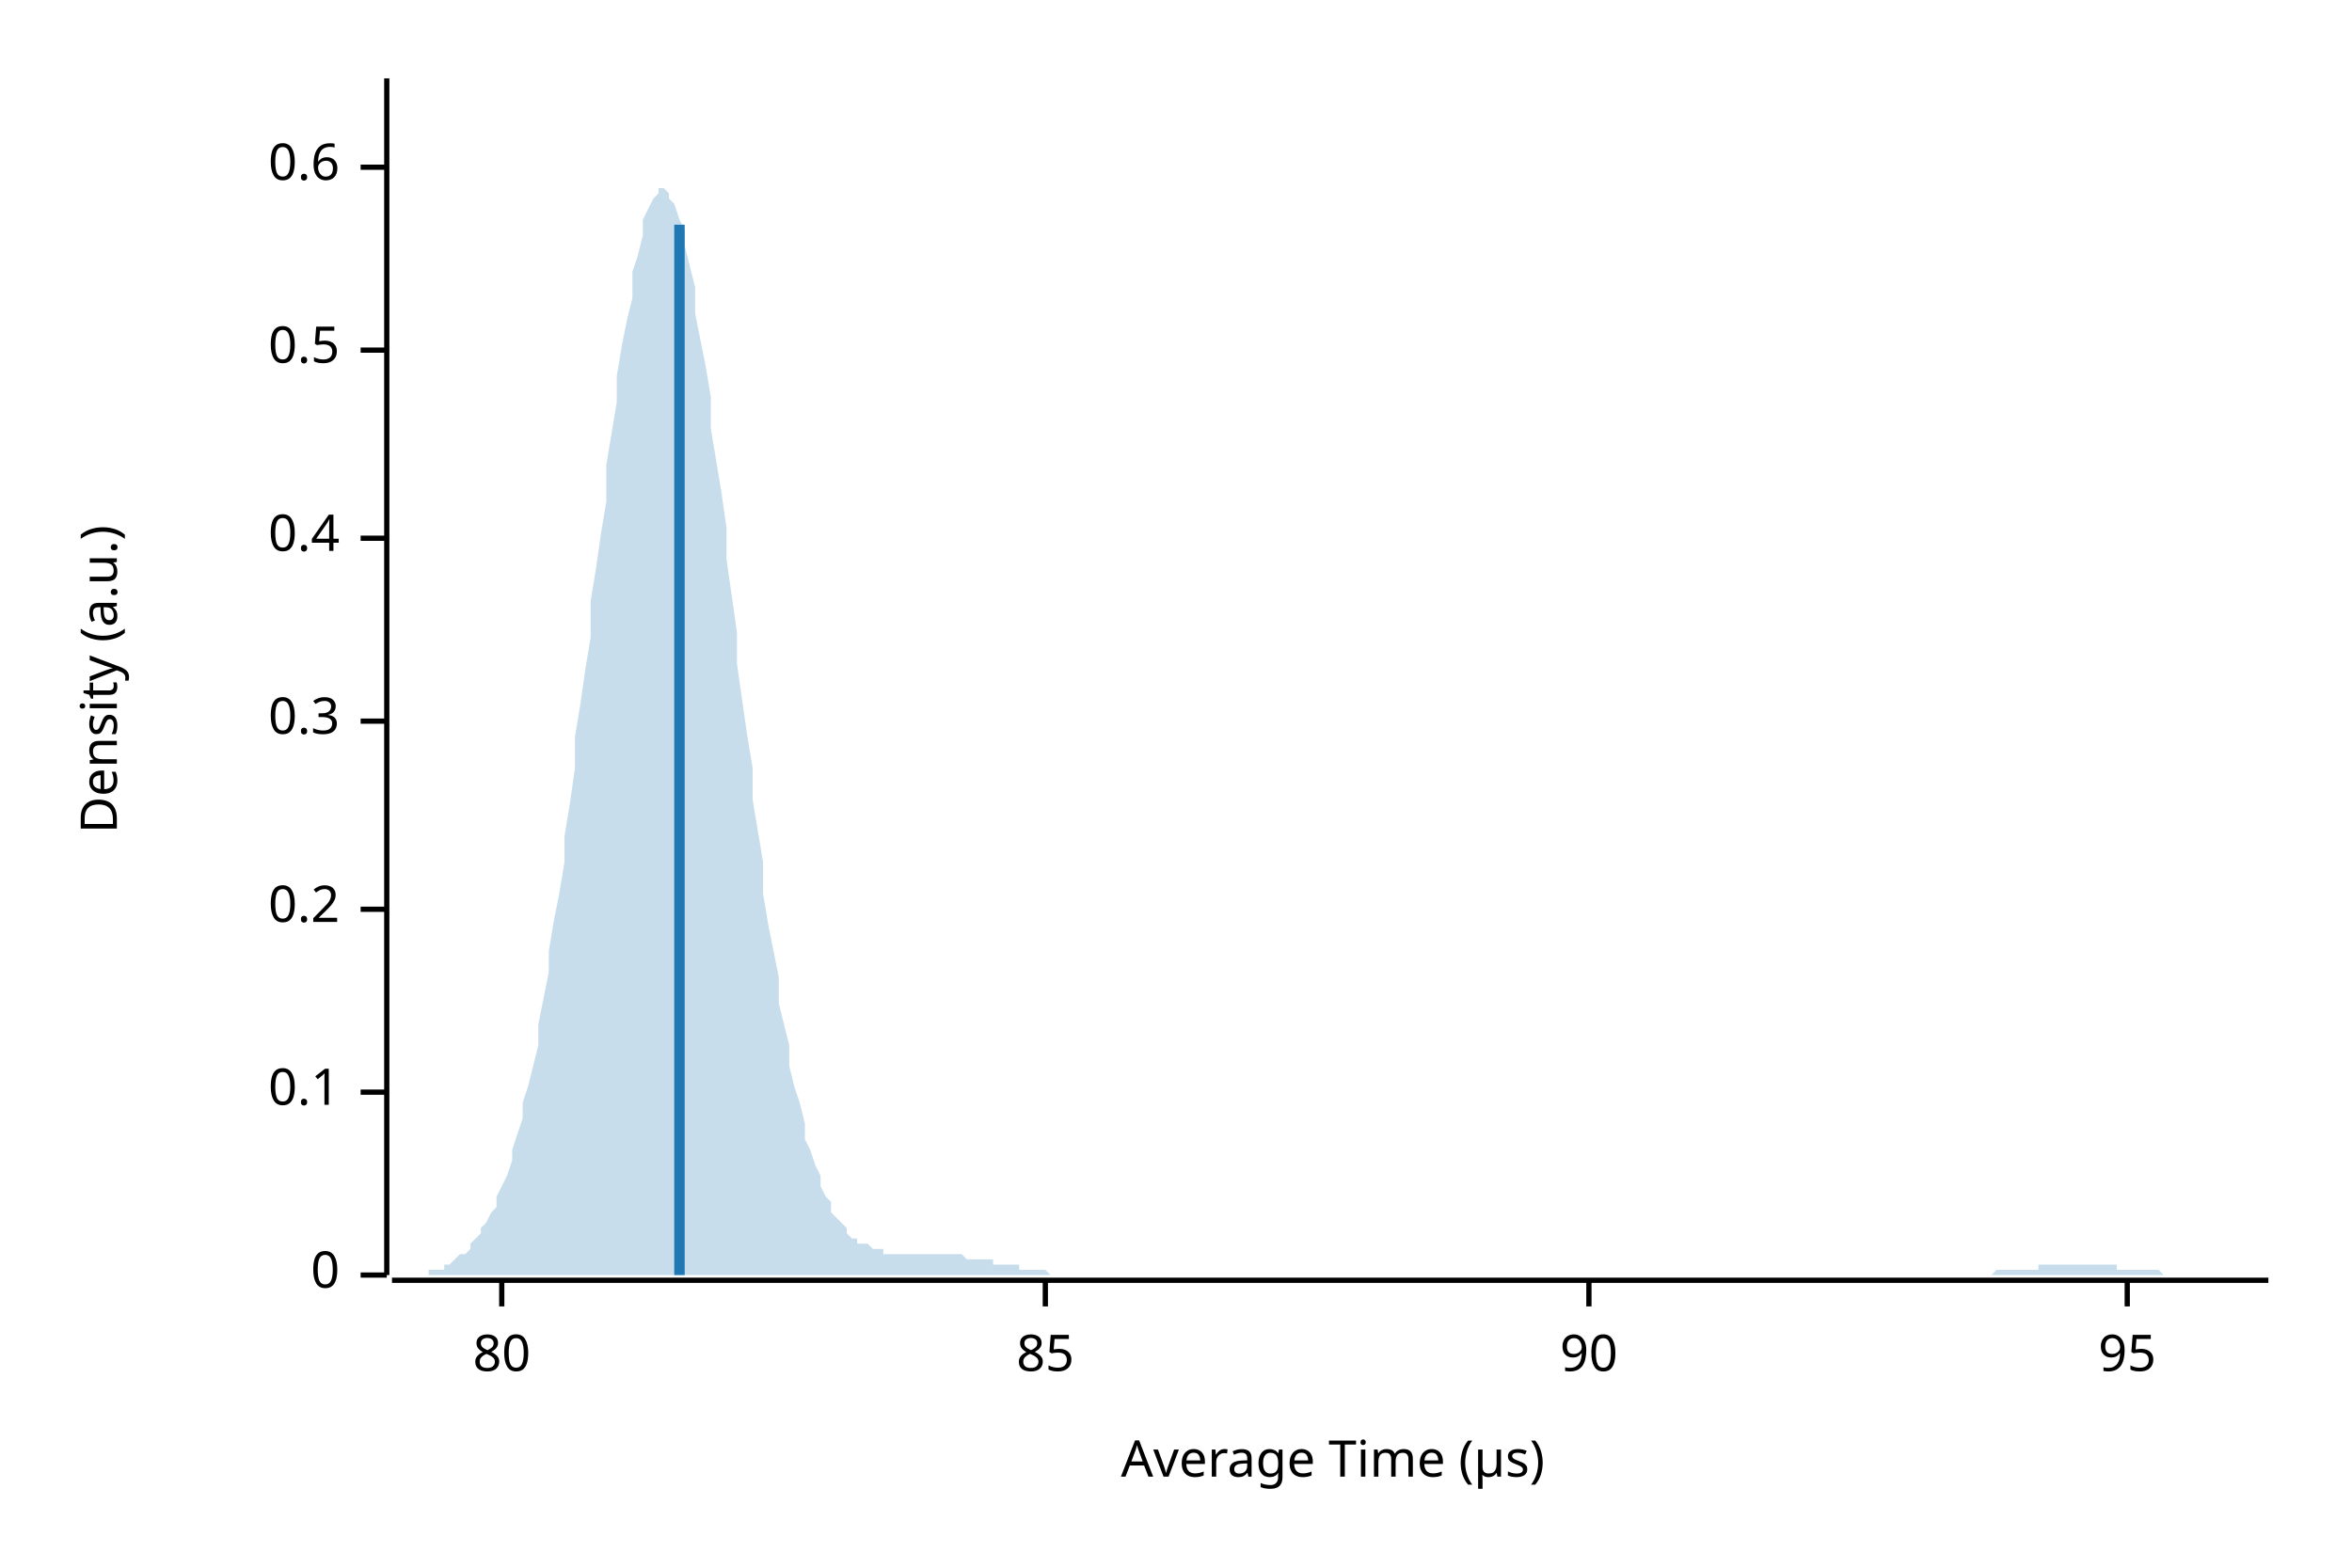
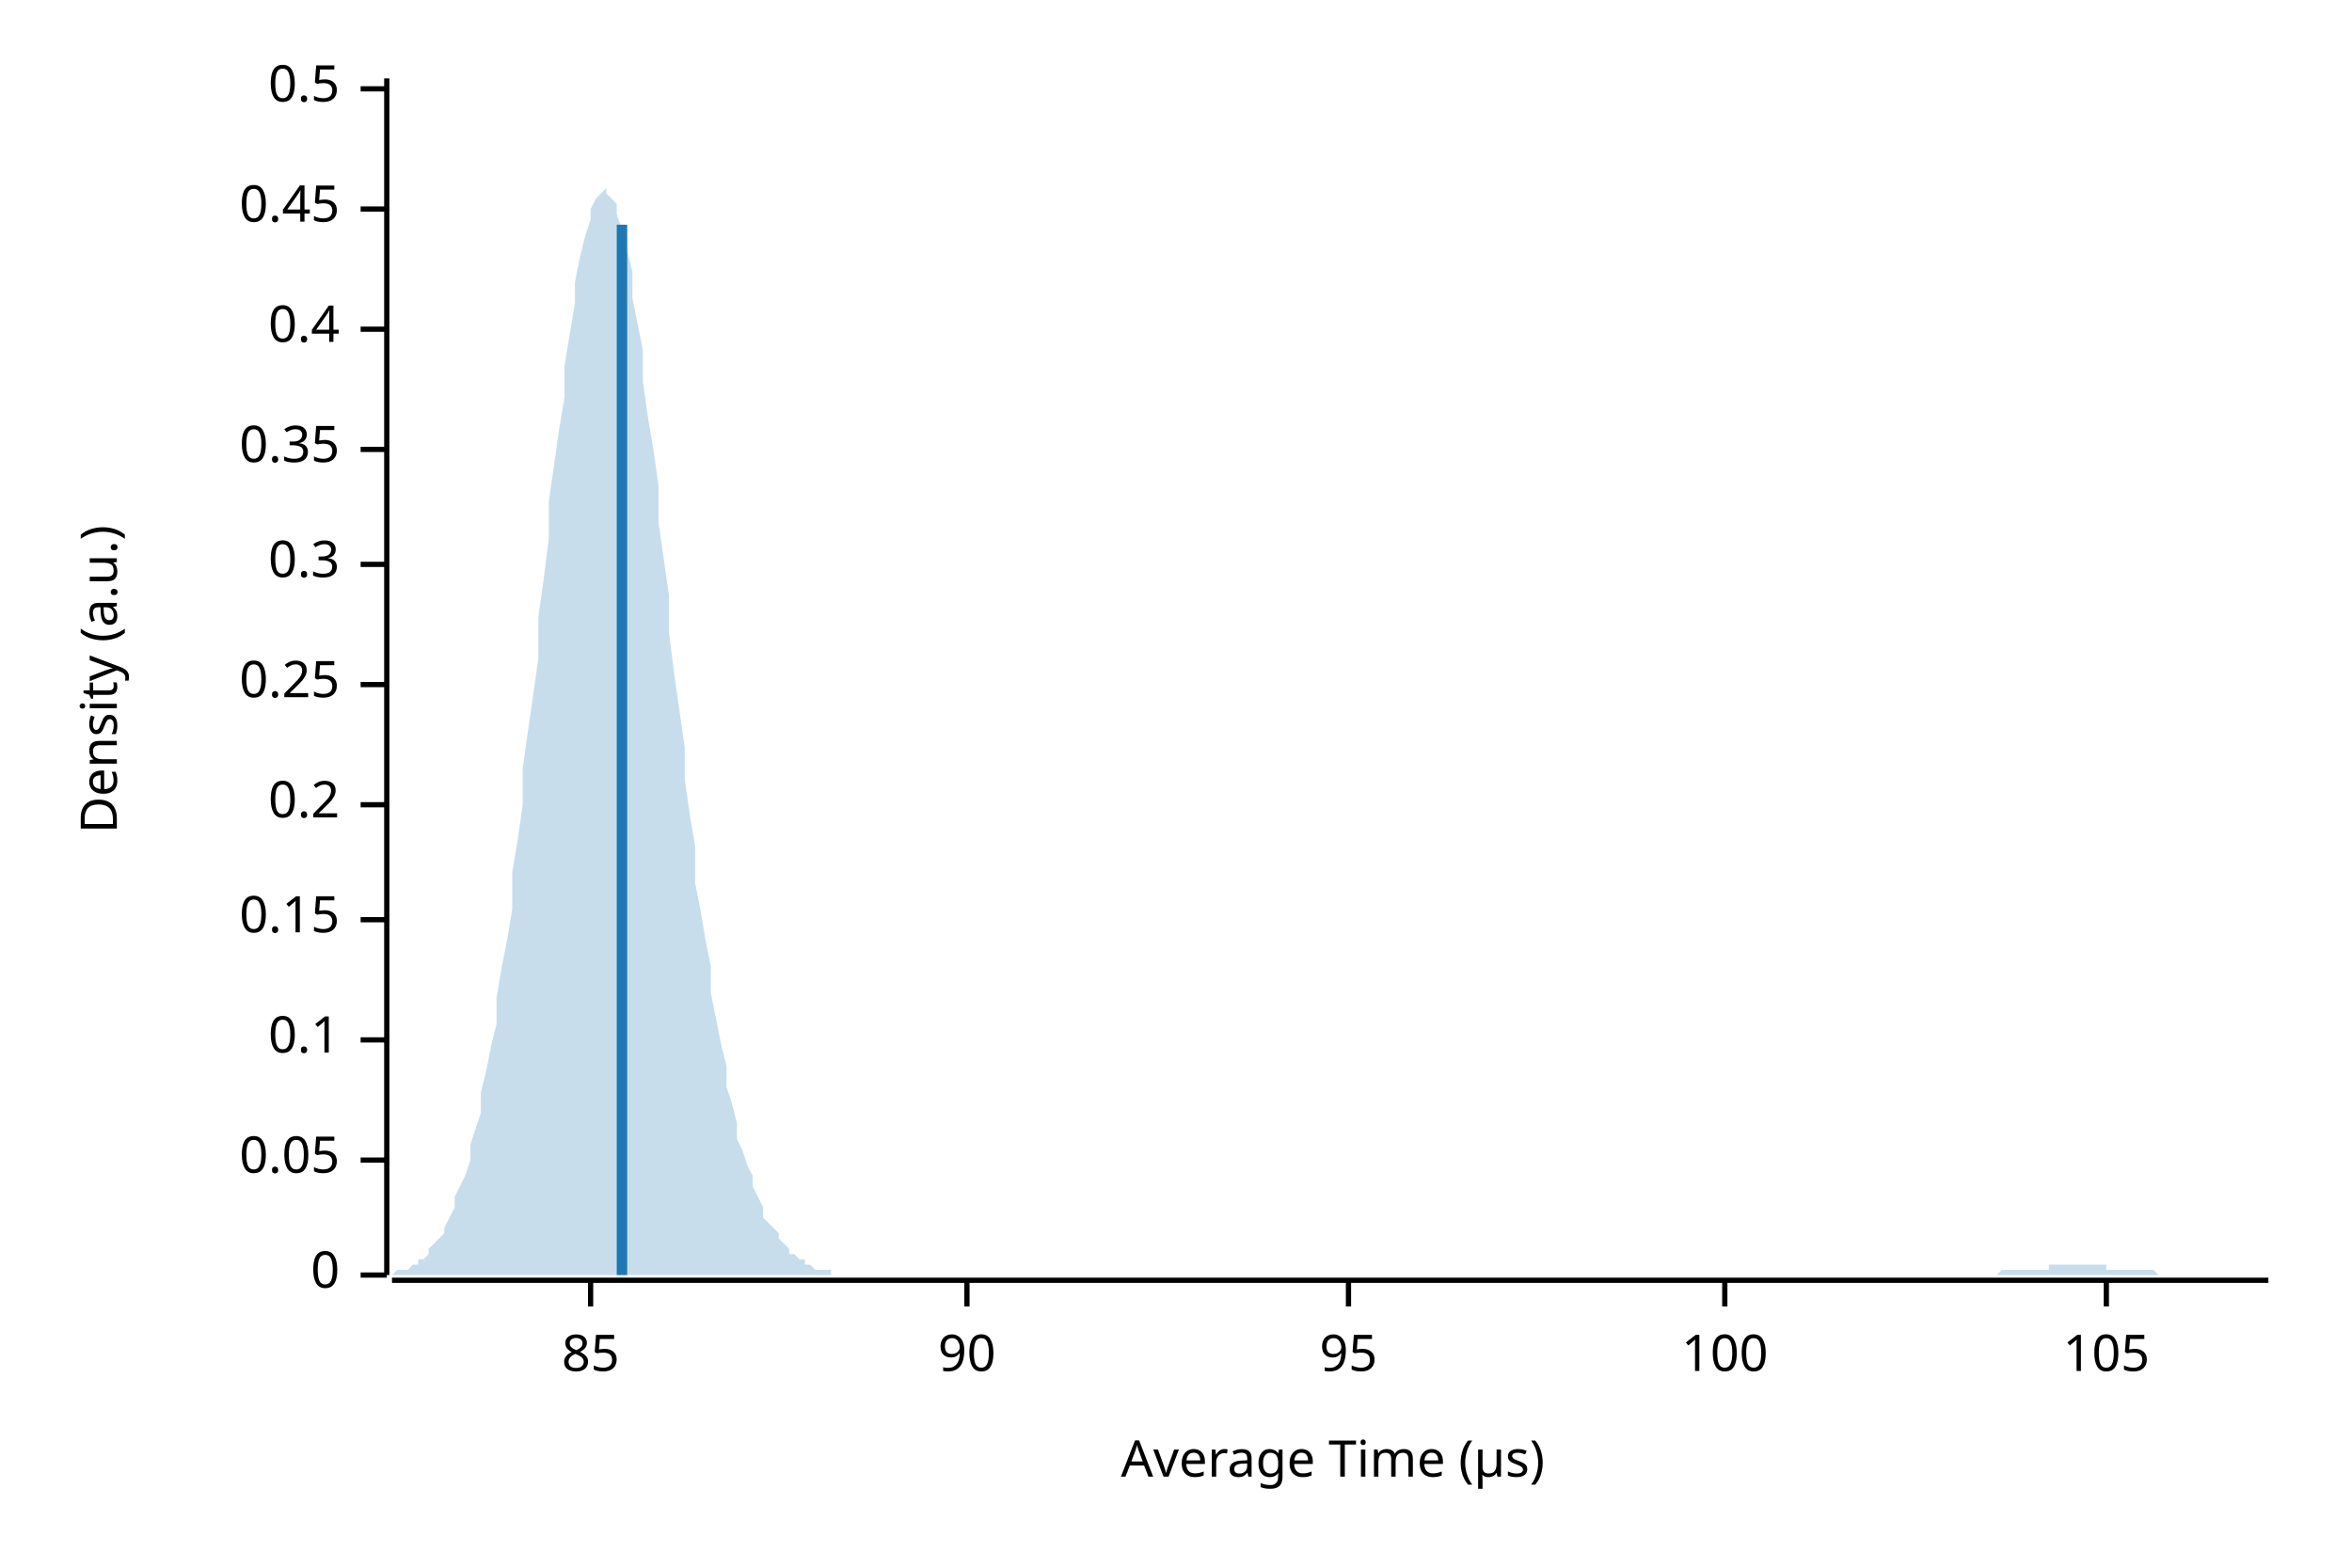
<svg xmlns="http://www.w3.org/2000/svg" width="450" height="300" viewBox="0 0 450 300">
  <text x="15" y="130" dy="0.76em" text-anchor="middle" font-family="sans-serif" font-size="9.677" opacity="1" fill="#000000" transform="rotate(270, 15, 130)">
Density (a.u.)
</text>
  <text x="255" y="285" dy="-0.5ex" text-anchor="middle" font-family="sans-serif" font-size="9.677" opacity="1" fill="#000000">
Average Time (µs)
</text>
  <polyline fill="none" opacity="1" stroke="#000000" stroke-width="1" points="74,15 74,244 " />
  <text x="65" y="244" dy="0.5ex" text-anchor="end" font-family="sans-serif" font-size="9.677" opacity="1" fill="#000000">
0
</text>
  <polyline fill="none" opacity="1" stroke="#000000" stroke-width="1" points="69,244 74,244 " />
-   <text x="65" y="209" dy="0.5ex" text-anchor="end" font-family="sans-serif" font-size="9.677" opacity="1" fill="#000000">
+   <text x="65" y="222" dy="0.5ex" text-anchor="end" font-family="sans-serif" font-size="9.677" opacity="1" fill="#000000">
+ 0.05
+ </text>
+   <polyline fill="none" opacity="1" stroke="#000000" stroke-width="1" points="69,222 74,222 " />
+   <text x="65" y="199" dy="0.5ex" text-anchor="end" font-family="sans-serif" font-size="9.677" opacity="1" fill="#000000">
0.1
</text>
-   <polyline fill="none" opacity="1" stroke="#000000" stroke-width="1" points="69,209 74,209 " />
-   <text x="65" y="174" dy="0.5ex" text-anchor="end" font-family="sans-serif" font-size="9.677" opacity="1" fill="#000000">
+   <polyline fill="none" opacity="1" stroke="#000000" stroke-width="1" points="69,199 74,199 " />
+   <text x="65" y="176" dy="0.5ex" text-anchor="end" font-family="sans-serif" font-size="9.677" opacity="1" fill="#000000">
+ 0.15
+ </text>
+   <polyline fill="none" opacity="1" stroke="#000000" stroke-width="1" points="69,176 74,176 " />
+   <text x="65" y="154" dy="0.5ex" text-anchor="end" font-family="sans-serif" font-size="9.677" opacity="1" fill="#000000">
0.2
</text>
-   <polyline fill="none" opacity="1" stroke="#000000" stroke-width="1" points="69,174 74,174 " />
-   <text x="65" y="138" dy="0.5ex" text-anchor="end" font-family="sans-serif" font-size="9.677" opacity="1" fill="#000000">
+   <polyline fill="none" opacity="1" stroke="#000000" stroke-width="1" points="69,154 74,154 " />
+   <text x="65" y="131" dy="0.5ex" text-anchor="end" font-family="sans-serif" font-size="9.677" opacity="1" fill="#000000">
+ 0.25
+ </text>
+   <polyline fill="none" opacity="1" stroke="#000000" stroke-width="1" points="69,131 74,131 " />
+   <text x="65" y="108" dy="0.5ex" text-anchor="end" font-family="sans-serif" font-size="9.677" opacity="1" fill="#000000">
0.3
</text>
-   <polyline fill="none" opacity="1" stroke="#000000" stroke-width="1" points="69,138 74,138 " />
-   <text x="65" y="103" dy="0.5ex" text-anchor="end" font-family="sans-serif" font-size="9.677" opacity="1" fill="#000000">
+   <polyline fill="none" opacity="1" stroke="#000000" stroke-width="1" points="69,108 74,108 " />
+   <text x="65" y="86" dy="0.5ex" text-anchor="end" font-family="sans-serif" font-size="9.677" opacity="1" fill="#000000">
+ 0.35
+ </text>
+   <polyline fill="none" opacity="1" stroke="#000000" stroke-width="1" points="69,86 74,86 " />
+   <text x="65" y="63" dy="0.5ex" text-anchor="end" font-family="sans-serif" font-size="9.677" opacity="1" fill="#000000">
0.4
</text>
-   <polyline fill="none" opacity="1" stroke="#000000" stroke-width="1" points="69,103 74,103 " />
-   <text x="65" y="67" dy="0.5ex" text-anchor="end" font-family="sans-serif" font-size="9.677" opacity="1" fill="#000000">
+   <polyline fill="none" opacity="1" stroke="#000000" stroke-width="1" points="69,63 74,63 " />
+   <text x="65" y="40" dy="0.5ex" text-anchor="end" font-family="sans-serif" font-size="9.677" opacity="1" fill="#000000">
+ 0.45
+ </text>
+   <polyline fill="none" opacity="1" stroke="#000000" stroke-width="1" points="69,40 74,40 " />
+   <text x="65" y="17" dy="0.5ex" text-anchor="end" font-family="sans-serif" font-size="9.677" opacity="1" fill="#000000">
0.5
</text>
-   <polyline fill="none" opacity="1" stroke="#000000" stroke-width="1" points="69,67 74,67 " />
-   <text x="65" y="32" dy="0.5ex" text-anchor="end" font-family="sans-serif" font-size="9.677" opacity="1" fill="#000000">
- 0.6
- </text>
-   <polyline fill="none" opacity="1" stroke="#000000" stroke-width="1" points="69,32 74,32 " />
+   <polyline fill="none" opacity="1" stroke="#000000" stroke-width="1" points="69,17 74,17 " />
  <polyline fill="none" opacity="1" stroke="#000000" stroke-width="1" points="75,245 434,245 " />
-   <text x="96" y="255" dy="0.76em" text-anchor="middle" font-family="sans-serif" font-size="9.677" opacity="1" fill="#000000">
- 80
- </text>
-   <polyline fill="none" opacity="1" stroke="#000000" stroke-width="1" points="96,245 96,250 " />
-   <text x="200" y="255" dy="0.76em" text-anchor="middle" font-family="sans-serif" font-size="9.677" opacity="1" fill="#000000">
+   <text x="113" y="255" dy="0.76em" text-anchor="middle" font-family="sans-serif" font-size="9.677" opacity="1" fill="#000000">
85
</text>
-   <polyline fill="none" opacity="1" stroke="#000000" stroke-width="1" points="200,245 200,250 " />
-   <text x="304" y="255" dy="0.76em" text-anchor="middle" font-family="sans-serif" font-size="9.677" opacity="1" fill="#000000">
+   <polyline fill="none" opacity="1" stroke="#000000" stroke-width="1" points="113,245 113,250 " />
+   <text x="185" y="255" dy="0.76em" text-anchor="middle" font-family="sans-serif" font-size="9.677" opacity="1" fill="#000000">
90
</text>
-   <polyline fill="none" opacity="1" stroke="#000000" stroke-width="1" points="304,245 304,250 " />
-   <text x="407" y="255" dy="0.76em" text-anchor="middle" font-family="sans-serif" font-size="9.677" opacity="1" fill="#000000">
+   <polyline fill="none" opacity="1" stroke="#000000" stroke-width="1" points="185,245 185,250 " />
+   <text x="258" y="255" dy="0.76em" text-anchor="middle" font-family="sans-serif" font-size="9.677" opacity="1" fill="#000000">
95
</text>
-   <polyline fill="none" opacity="1" stroke="#000000" stroke-width="1" points="407,245 407,250 " />
-   <polygon opacity="0.25" fill="#1F78B4" points="75,244 75,244 76,244 77,244 77,244 78,244 79,244 80,244 80,244 81,244 82,244 82,243 83,243 84,243 85,243 85,242 86,242 87,241 87,241 88,240 89,240 90,239 90,238 91,237 92,236 92,235 93,234 94,232 95,231 95,229 96,227 97,225 98,222 98,220 99,217 100,214 100,211 101,208 102,204 103,200 103,196 104,191 105,186 105,182 106,176 107,171 108,165 108,160 109,154 110,147 110,141 111,135 112,128 113,122 113,115 114,109 115,102 116,96 116,89 117,83 118,77 118,72 119,66 120,61 121,57 121,52 122,49 123,45 123,42 124,40 125,38 126,37 126,36 127,36 128,37 128,38 129,39 130,42 131,44 131,47 132,51 133,55 133,60 134,65 135,70 136,76 136,82 137,88 138,94 139,101 139,107 140,114 141,121 141,127 142,134 143,141 144,147 144,153 145,159 146,165 146,171 147,177 148,182 149,187 149,192 150,196 151,200 151,204 152,208 153,211 154,215 154,218 155,220 156,223 157,225 157,227 158,229 159,230 159,232 160,233 161,234 162,235 162,236 163,237 164,237 164,238 165,238 166,238 167,239 167,239 168,239 169,239 169,240 170,240 171,240 172,240 172,240 173,240 174,240 175,240 175,240 176,240 177,240 177,240 178,240 179,240 180,240 180,240 181,240 182,240 182,240 183,240 184,240 185,241 185,241 186,241 187,241 187,241 188,241 189,241 190,241 190,242 191,242 192,242 192,242 193,242 194,242 195,242 195,243 196,243 197,243 198,243 198,243 199,243 200,243 200,243 201,244 202,244 203,244 203,244 204,244 205,244 205,244 206,244 207,244 208,244 208,244 209,244 210,244 210,244 211,244 212,244 213,244 213,244 214,244 215,244 216,244 216,244 217,244 218,244 218,244 219,244 220,244 221,244 221,244 222,244 223,244 223,244 224,244 225,244 226,244 226,244 227,244 228,244 228,244 229,244 230,244 231,244 231,244 232,244 233,244 233,244 234,244 235,244 236,244 236,244 237,244 238,244 239,244 239,244 240,244 241,244 241,244 242,244 243,244 244,244 244,244 245,244 246,244 246,244 247,244 248,244 249,244 249,244 250,244 251,244 251,244 252,244 253,244 254,244 254,244 255,244 256,244 257,244 257,244 258,244 259,244 259,244 260,244 261,244 262,244 262,244 263,244 264,244 264,244 265,244 266,244 267,244 267,244 268,244 269,244 269,244 270,244 271,244 272,244 272,244 273,244 274,244 275,244 275,244 276,244 277,244 277,244 278,244 279,244 280,244 280,244 281,244 282,244 282,244 283,244 284,244 285,244 285,244 286,244 287,244 287,244 288,244 289,244 290,244 290,244 291,244 292,244 292,244 293,244 294,244 295,244 295,244 296,244 297,244 298,244 298,244 299,244 300,244 300,244 301,244 302,244 303,244 303,244 304,244 305,244 305,244 306,244 307,244 308,244 308,244 309,244 310,244 310,244 311,244 312,244 313,244 313,244 314,244 315,244 316,244 316,244 317,244 318,244 318,244 319,244 320,244 321,244 321,244 322,244 323,244 323,244 324,244 325,244 326,244 326,244 327,244 328,244 328,244 329,244 330,244 331,244 331,244 332,244 333,244 333,244 334,244 335,244 336,244 336,244 337,244 338,244 339,244 339,244 340,244 341,244 341,244 342,244 343,244 344,244 344,244 345,244 346,244 346,244 347,244 348,244 349,244 349,244 350,244 351,244 351,244 352,244 353,244 354,244 354,244 355,244 356,244 357,244 357,244 358,244 359,244 359,244 360,244 361,244 362,244 362,244 363,244 364,244 364,244 365,244 366,244 367,244 367,244 368,244 369,244 369,244 370,244 371,244 372,244 372,244 373,244 374,244 375,244 375,244 376,244 377,244 377,244 378,244 379,244 380,244 380,244 381,244 382,243 382,243 383,243 384,243 385,243 385,243 386,243 387,243 387,243 388,243 389,243 390,243 390,242 391,242 392,242 392,242 393,242 394,242 395,242 395,242 396,242 397,242 398,242 398,242 399,242 400,242 400,242 401,242 402,242 403,242 403,242 404,242 405,242 405,243 406,243 407,243 408,243 408,243 409,243 410,243 410,243 411,243 412,243 413,243 413,243 414,244 415,244 416,244 416,244 417,244 418,244 418,244 419,244 420,244 421,244 421,244 422,244 423,244 423,244 424,244 425,244 426,244 426,244 427,244 428,244 428,244 429,244 430,244 431,244 431,244 432,244 433,244 434,244 434,244 75,244 " />
-   <polyline fill="none" opacity="1" stroke="#1F78B4" stroke-width="2" points="130,244 130,43 " />
+   <polyline fill="none" opacity="1" stroke="#000000" stroke-width="1" points="258,245 258,250 " />
+   <text x="330" y="255" dy="0.76em" text-anchor="middle" font-family="sans-serif" font-size="9.677" opacity="1" fill="#000000">
+ 100
+ </text>
+   <polyline fill="none" opacity="1" stroke="#000000" stroke-width="1" points="330,245 330,250 " />
+   <text x="403" y="255" dy="0.76em" text-anchor="middle" font-family="sans-serif" font-size="9.677" opacity="1" fill="#000000">
+ 105
+ </text>
+   <polyline fill="none" opacity="1" stroke="#000000" stroke-width="1" points="403,245 403,250 " />
+   <polygon opacity="0.25" fill="#1F78B4" points="75,244 75,244 76,243 77,243 77,243 78,243 79,242 80,242 80,241 81,241 82,240 82,239 83,238 84,237 85,236 85,235 86,233 87,231 87,229 88,227 89,225 90,222 90,219 91,216 92,213 92,209 93,205 94,200 95,196 95,191 96,185 97,180 98,174 98,167 99,161 100,154 100,147 101,140 102,133 103,126 103,118 104,111 105,103 105,96 106,89 107,82 108,76 108,70 109,64 110,58 110,54 111,49 112,45 113,42 113,40 114,38 115,37 116,36 116,37 117,38 118,39 118,41 119,44 120,48 121,52 121,57 122,62 123,67 123,73 124,80 125,86 126,93 126,100 127,107 128,114 128,121 129,129 130,136 131,143 131,149 132,156 133,162 133,169 134,174 135,180 136,185 136,190 137,195 138,200 139,204 139,208 140,211 141,215 141,218 142,220 143,223 144,225 144,227 145,229 146,231 146,233 147,234 148,235 149,236 149,237 150,238 151,239 151,240 152,240 153,241 154,241 154,242 155,242 156,243 157,243 157,243 158,243 159,243 159,244 160,244 161,244 162,244 162,244 163,244 164,244 164,244 165,244 166,244 167,244 167,244 168,244 169,244 169,244 170,244 171,244 172,244 172,244 173,244 174,244 175,244 175,244 176,244 177,244 177,244 178,244 179,244 180,244 180,244 181,244 182,244 182,244 183,244 184,244 185,244 185,244 186,244 187,244 187,244 188,244 189,244 190,244 190,244 191,244 192,244 192,244 193,244 194,244 195,244 195,244 196,244 197,244 198,244 198,244 199,244 200,244 200,244 201,244 202,244 203,244 203,244 204,244 205,244 205,244 206,244 207,244 208,244 208,244 209,244 210,244 210,244 211,244 212,244 213,244 213,244 214,244 215,244 216,244 216,244 217,244 218,244 218,244 219,244 220,244 221,244 221,244 222,244 223,244 223,244 224,244 225,244 226,244 226,244 227,244 228,244 228,244 229,244 230,244 231,244 231,244 232,244 233,244 233,244 234,244 235,244 236,244 236,244 237,244 238,244 239,244 239,244 240,244 241,244 241,244 242,244 243,244 244,244 244,244 245,244 246,244 246,244 247,244 248,244 249,244 249,244 250,244 251,244 251,244 252,244 253,244 254,244 254,244 255,244 256,244 257,244 257,244 258,244 259,244 259,244 260,244 261,244 262,244 262,244 263,244 264,244 264,244 265,244 266,244 267,244 267,244 268,244 269,244 269,244 270,244 271,244 272,244 272,244 273,244 274,244 275,244 275,244 276,244 277,244 277,244 278,244 279,244 280,244 280,244 281,244 282,244 282,244 283,244 284,244 285,244 285,244 286,244 287,244 287,244 288,244 289,244 290,244 290,244 291,244 292,244 292,244 293,244 294,244 295,244 295,244 296,244 297,244 298,244 298,244 299,244 300,244 300,244 301,244 302,244 303,244 303,244 304,244 305,244 305,244 306,244 307,244 308,244 308,244 309,244 310,244 310,244 311,244 312,244 313,244 313,244 314,244 315,244 316,244 316,244 317,244 318,244 318,244 319,244 320,244 321,244 321,244 322,244 323,244 323,244 324,244 325,244 326,244 326,244 327,244 328,244 328,244 329,244 330,244 331,244 331,244 332,244 333,244 333,244 334,244 335,244 336,244 336,244 337,244 338,244 339,244 339,244 340,244 341,244 341,244 342,244 343,244 344,244 344,244 345,244 346,244 346,244 347,244 348,244 349,244 349,244 350,244 351,244 351,244 352,244 353,244 354,244 354,244 355,244 356,244 357,244 357,244 358,244 359,244 359,244 360,244 361,244 362,244 362,244 363,244 364,244 364,244 365,244 366,244 367,244 367,244 368,244 369,244 369,244 370,244 371,244 372,244 372,244 373,244 374,244 375,244 375,244 376,244 377,244 377,244 378,244 379,244 380,244 380,244 381,244 382,244 382,244 383,243 384,243 385,243 385,243 386,243 387,243 387,243 388,243 389,243 390,243 390,243 391,243 392,243 392,242 393,242 394,242 395,242 395,242 396,242 397,242 398,242 398,242 399,242 400,242 400,242 401,242 402,242 403,242 403,243 404,243 405,243 405,243 406,243 407,243 408,243 408,243 409,243 410,243 410,243 411,243 412,243 413,244 413,244 414,244 415,244 416,244 416,244 417,244 418,244 418,244 419,244 420,244 421,244 421,244 422,244 423,244 423,244 424,244 425,244 426,244 426,244 427,244 428,244 428,244 429,244 430,244 431,244 431,244 432,244 433,244 434,244 434,244 75,244 " />
+   <polyline fill="none" opacity="1" stroke="#1F78B4" stroke-width="2" points="119,244 119,43 " />
</svg>
